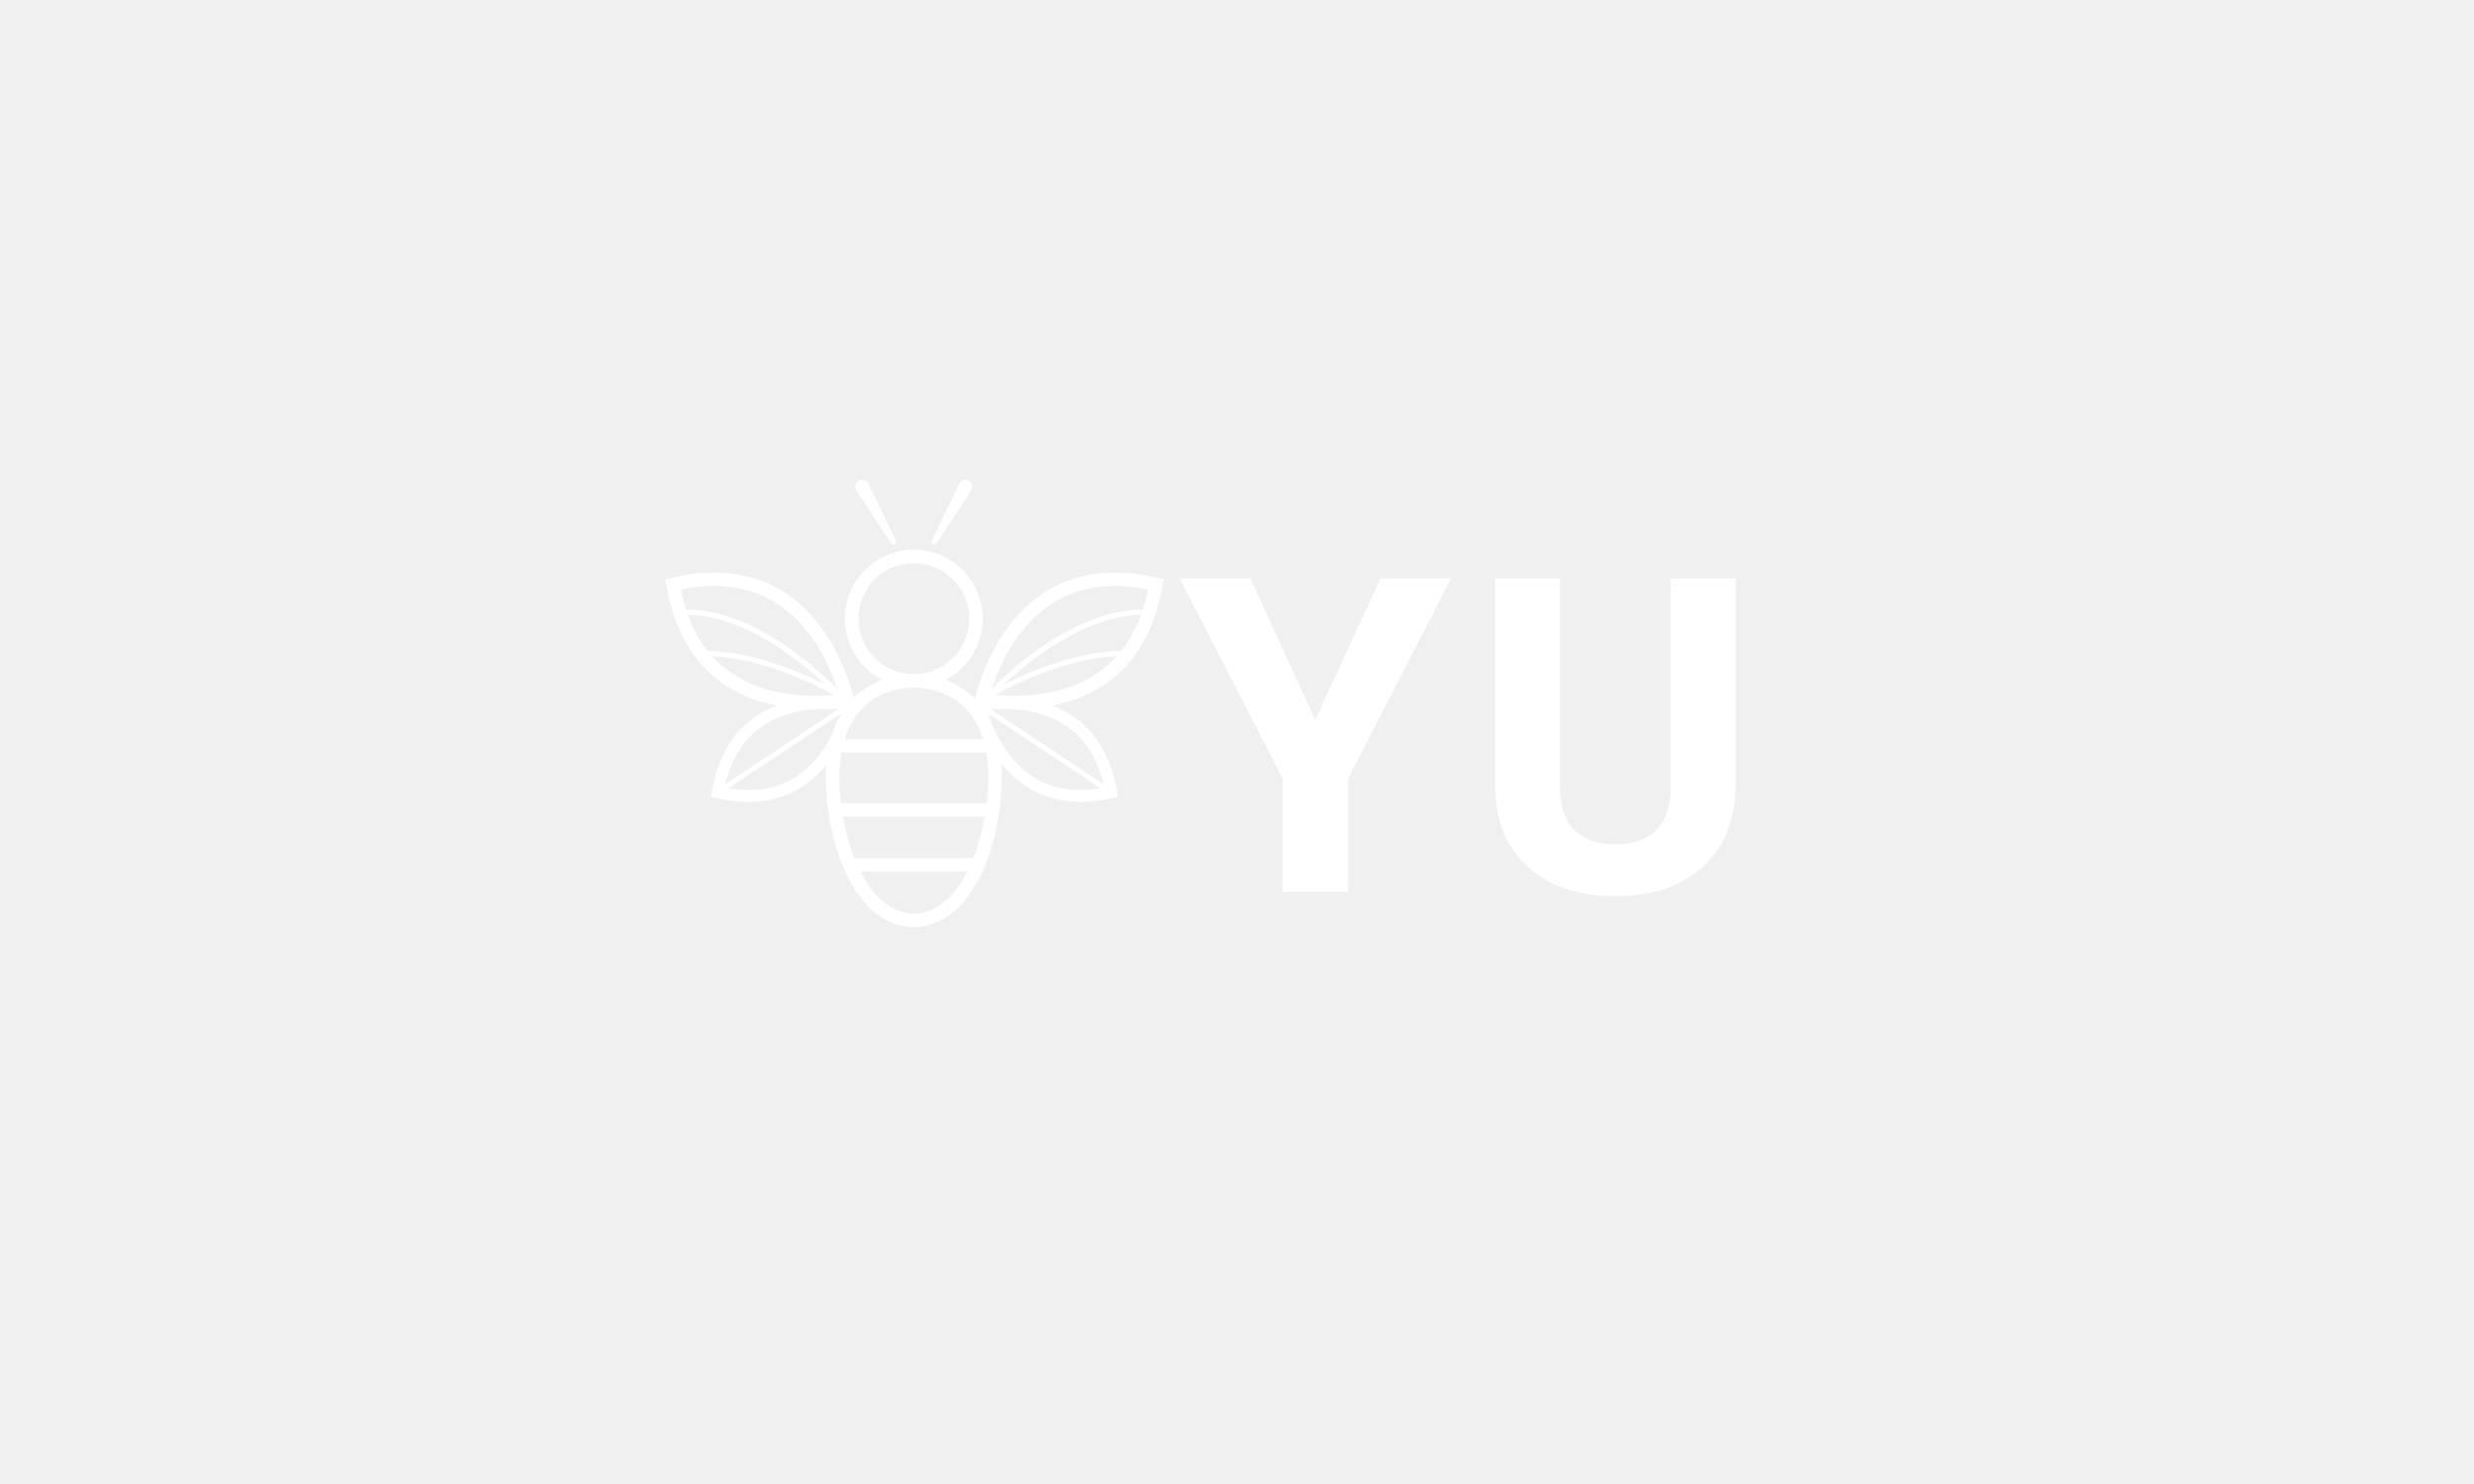
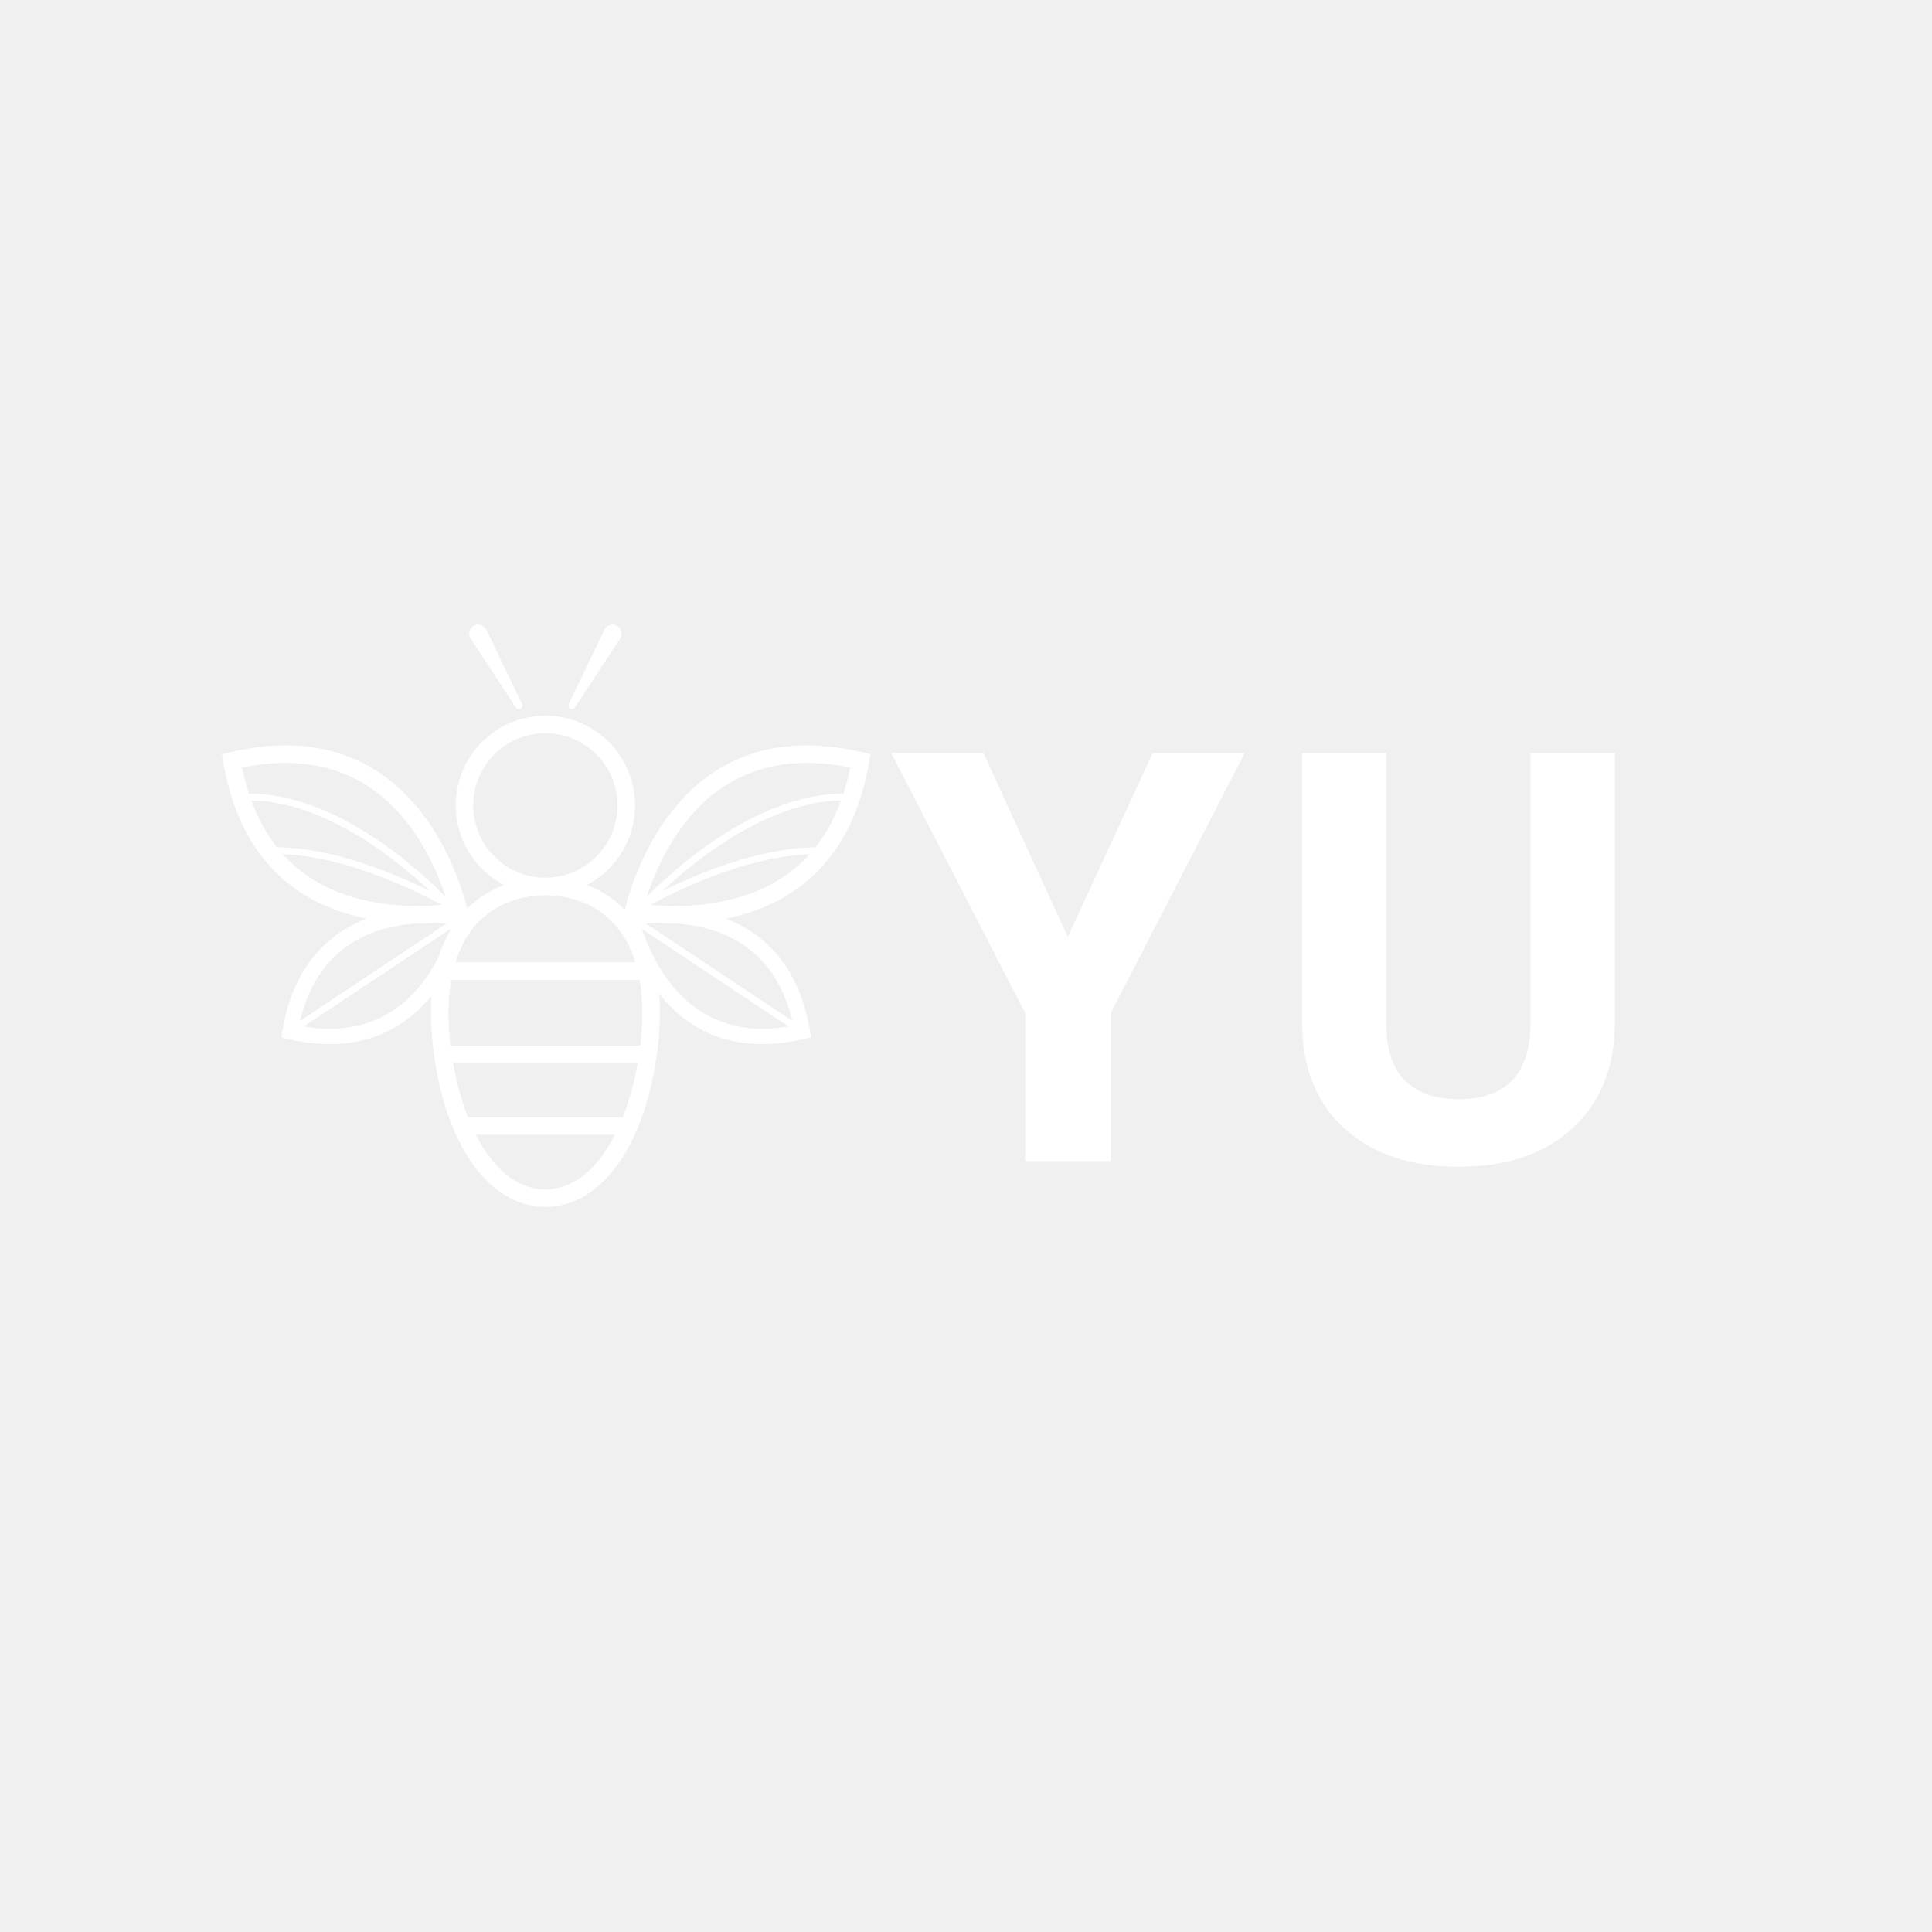
- <svg xmlns="http://www.w3.org/2000/svg" width="250" zoomAndPan="magnify" viewBox="0 0 375 375" height="150" preserveAspectRatio="xMidYMid meet" version="1.0">
+ <svg xmlns="http://www.w3.org/2000/svg" width="80" zoomAndPan="magnify" viewBox="0 0 375 375" height="80" preserveAspectRatio="xMidYMid meet" version="1.0">
  <defs>
    <g />
    <clipPath id="id1">
      <path d="M 43.102 138.887 L 168.93 138.887 L 168.93 234.266 L 43.102 234.266 Z M 43.102 138.887 " clip-rule="nonzero" />
    </clipPath>
    <clipPath id="id2">
      <path d="M 110 121.016 L 121 121.016 L 121 138 L 110 138 Z M 110 121.016 " clip-rule="nonzero" />
    </clipPath>
    <clipPath id="id3">
      <path d="M 91 121.016 L 102 121.016 L 102 138 L 91 138 Z M 91 121.016 " clip-rule="nonzero" />
    </clipPath>
  </defs>
  <g clip-path="url(#id1)">
    <path fill="#ffffff" d="M 163.711 154.051 C 146.141 154.094 129.562 169.953 125.516 174.113 C 126.566 170.875 128.348 166.469 131.207 162.164 C 137.418 152.82 145.953 148.082 156.586 148.082 C 159.258 148.082 162.09 148.383 165.039 148.984 C 164.68 150.758 164.234 152.445 163.711 154.051 Z M 158.273 164.461 C 147.09 164.598 135.195 169.648 128.539 172.988 C 134.531 167.352 148.711 155.637 163.258 155.355 C 161.996 158.82 160.336 161.863 158.273 164.461 Z M 151.453 170.602 C 144.602 174.941 136.562 175.852 131.027 175.852 C 129.258 175.852 127.645 175.758 126.27 175.633 C 131.523 172.773 144.68 166.312 157.148 165.789 C 155.477 167.648 153.578 169.258 151.453 170.602 Z M 153.793 198.145 L 125.336 179.254 C 126.016 179.199 126.762 179.164 127.555 179.145 C 128.625 179.211 129.789 179.254 131.027 179.254 C 131.16 179.254 131.289 179.254 131.422 179.254 C 140.461 179.961 150.434 184.141 153.793 198.145 Z M 147.973 199.676 C 133.047 199.676 126.859 187.078 124.617 180.332 L 153.078 199.227 C 151.309 199.52 149.598 199.676 147.973 199.676 Z M 124.371 202.141 C 124.344 202.41 124.309 202.68 124.277 202.949 L 87.445 202.949 C 87.41 202.68 87.379 202.41 87.348 202.141 C 86.871 197.711 86.957 193.703 87.578 190.188 L 124.141 190.188 C 124.762 193.703 124.848 197.711 124.371 202.141 Z M 120.891 216.848 L 90.828 216.848 C 89.555 213.602 88.59 210.023 87.945 206.352 L 123.773 206.352 C 123.133 210.023 122.164 213.602 120.891 216.848 Z M 105.859 230.879 C 100.035 230.797 95.512 226.473 92.352 220.25 L 119.367 220.25 C 116.207 226.473 111.684 230.797 105.859 230.879 Z M 64.059 199.676 C 62.43 199.676 60.719 199.52 58.953 199.227 L 87.414 180.332 C 87.355 180.508 87.293 180.688 87.23 180.875 C 86.359 182.395 85.652 184.055 85.098 185.852 C 81.754 192.328 75.457 199.676 64.059 199.676 Z M 80.609 179.254 C 80.742 179.254 80.871 179.254 81 179.254 C 82.242 179.254 83.406 179.211 84.473 179.145 C 85.27 179.164 86.016 179.199 86.691 179.254 L 58.234 198.145 C 61.594 184.141 71.57 179.961 80.609 179.254 Z M 60.578 170.602 C 58.449 169.258 56.555 167.648 54.883 165.789 C 67.352 166.312 80.508 172.773 85.758 175.637 C 84.383 175.758 82.77 175.852 81 175.852 C 75.465 175.852 67.43 174.941 60.578 170.602 Z M 53.754 164.461 C 51.691 161.863 50.035 158.816 48.773 155.352 C 63.355 155.582 77.547 167.359 83.516 173 C 76.863 169.664 64.953 164.598 53.754 164.461 Z M 87.73 179.344 Z M 92.406 179.453 C 95.664 175.82 100.438 173.805 105.859 173.766 C 111.281 173.805 116.055 175.82 119.312 179.453 C 121.082 181.43 122.418 183.895 123.316 186.781 L 88.402 186.781 C 89.301 183.895 90.637 181.43 92.406 179.453 Z M 91.855 156.336 C 91.855 148.602 98.137 142.309 105.859 142.309 C 113.582 142.309 119.863 148.602 119.863 156.336 C 119.863 164.066 113.582 170.359 105.859 170.359 C 98.137 170.359 91.855 164.066 91.855 156.336 Z M 168.809 146.367 C 164.344 145.199 160.285 144.68 156.586 144.68 C 131.047 144.68 123.031 169.527 121.273 176.582 C 119.203 174.461 116.695 172.844 113.879 171.793 C 119.449 168.883 123.262 163.047 123.262 156.336 C 123.262 146.723 115.457 138.906 105.859 138.906 C 96.266 138.906 88.457 146.723 88.457 156.336 C 88.457 163.047 92.27 168.883 97.84 171.793 C 95.133 172.801 92.711 174.328 90.691 176.328 C 88.809 168.957 80.688 144.684 55.441 144.68 C 55.441 144.68 55.438 144.68 55.438 144.68 L 55.441 148.082 C 66.074 148.086 74.613 152.82 80.82 162.168 C 83.68 166.469 85.461 170.871 86.512 174.109 C 82.473 169.938 65.938 154.047 48.344 154.047 C 48.336 154.047 48.328 154.047 48.316 154.047 C 47.797 152.445 47.352 150.758 46.992 148.984 C 49.938 148.383 52.77 148.082 55.438 148.082 L 55.438 144.68 C 51.742 144.68 47.684 145.199 43.219 146.367 L 43.102 146.398 L 43.121 146.52 C 46.266 168.277 59.395 175.938 71.152 178.309 C 63.695 181.18 56.586 187.59 54.613 201.246 L 54.598 201.34 L 54.691 201.359 C 58.113 202.258 61.223 202.656 64.059 202.656 C 73.332 202.656 79.59 198.379 83.754 193.305 C 83.547 196.141 83.613 199.207 83.969 202.504 C 86.039 221.719 94.621 234.16 105.859 234.281 C 117.098 234.16 125.68 221.719 127.75 202.504 C 128.121 199.047 128.184 195.84 127.941 192.891 C 132.102 198.145 138.445 202.656 147.973 202.656 C 150.805 202.656 153.918 202.258 157.34 201.359 L 157.43 201.34 L 157.418 201.246 C 155.441 187.59 148.336 181.18 140.879 178.309 C 152.633 175.938 165.762 168.277 168.91 146.52 L 168.93 146.398 L 168.809 146.367 " fill-opacity="1" fill-rule="nonzero" />
  </g>
  <g clip-path="url(#id2)">
    <path fill="#ffffff" d="M 111.613 137.309 L 120.297 124.039 C 121 123.102 120.605 121.754 119.508 121.344 C 118.641 121.02 117.672 121.426 117.297 122.273 L 110.406 136.625 C 110.031 137.41 111.137 138.035 111.613 137.309 " fill-opacity="1" fill-rule="nonzero" />
  </g>
  <g clip-path="url(#id3)">
    <path fill="#ffffff" d="M 100.105 137.309 C 100.582 138.035 101.691 137.41 101.316 136.625 L 94.422 122.273 C 94.047 121.426 93.078 121.02 92.211 121.344 C 91.117 121.754 90.719 123.102 91.422 124.039 L 100.105 137.309 " fill-opacity="1" fill-rule="nonzero" />
  </g>
  <g fill="#ffffff" fill-opacity="1">
    <g transform="translate(172.885, 225.375)">
      <g>
        <path d="M 34.375 -43.516 L 50.859 -79.203 L 68.703 -79.203 L 42.703 -28.719 L 42.703 0 L 26.109 0 L 26.109 -28.719 L 0.109 -79.203 L 18 -79.203 Z M 34.375 -43.516 " />
      </g>
    </g>
  </g>
  <g fill="#ffffff" fill-opacity="1">
    <g transform="translate(246.4341, 225.375)">
      <g>
        <path d="M 67.016 -79.203 L 67.016 -27.031 C 67.016 -18.363 64.301 -11.508 58.875 -6.469 C 53.457 -1.426 46.051 1.094 36.656 1.094 C 27.414 1.094 20.07 -1.352 14.625 -6.25 C 9.188 -11.145 6.414 -17.875 6.312 -26.438 L 6.312 -79.203 L 22.625 -79.203 L 22.625 -26.922 C 22.625 -21.734 23.863 -17.953 26.344 -15.578 C 28.832 -13.203 32.27 -12.016 36.656 -12.016 C 45.832 -12.016 50.492 -16.836 50.641 -26.484 L 50.641 -79.203 Z M 67.016 -79.203 " />
      </g>
    </g>
  </g>
</svg>
